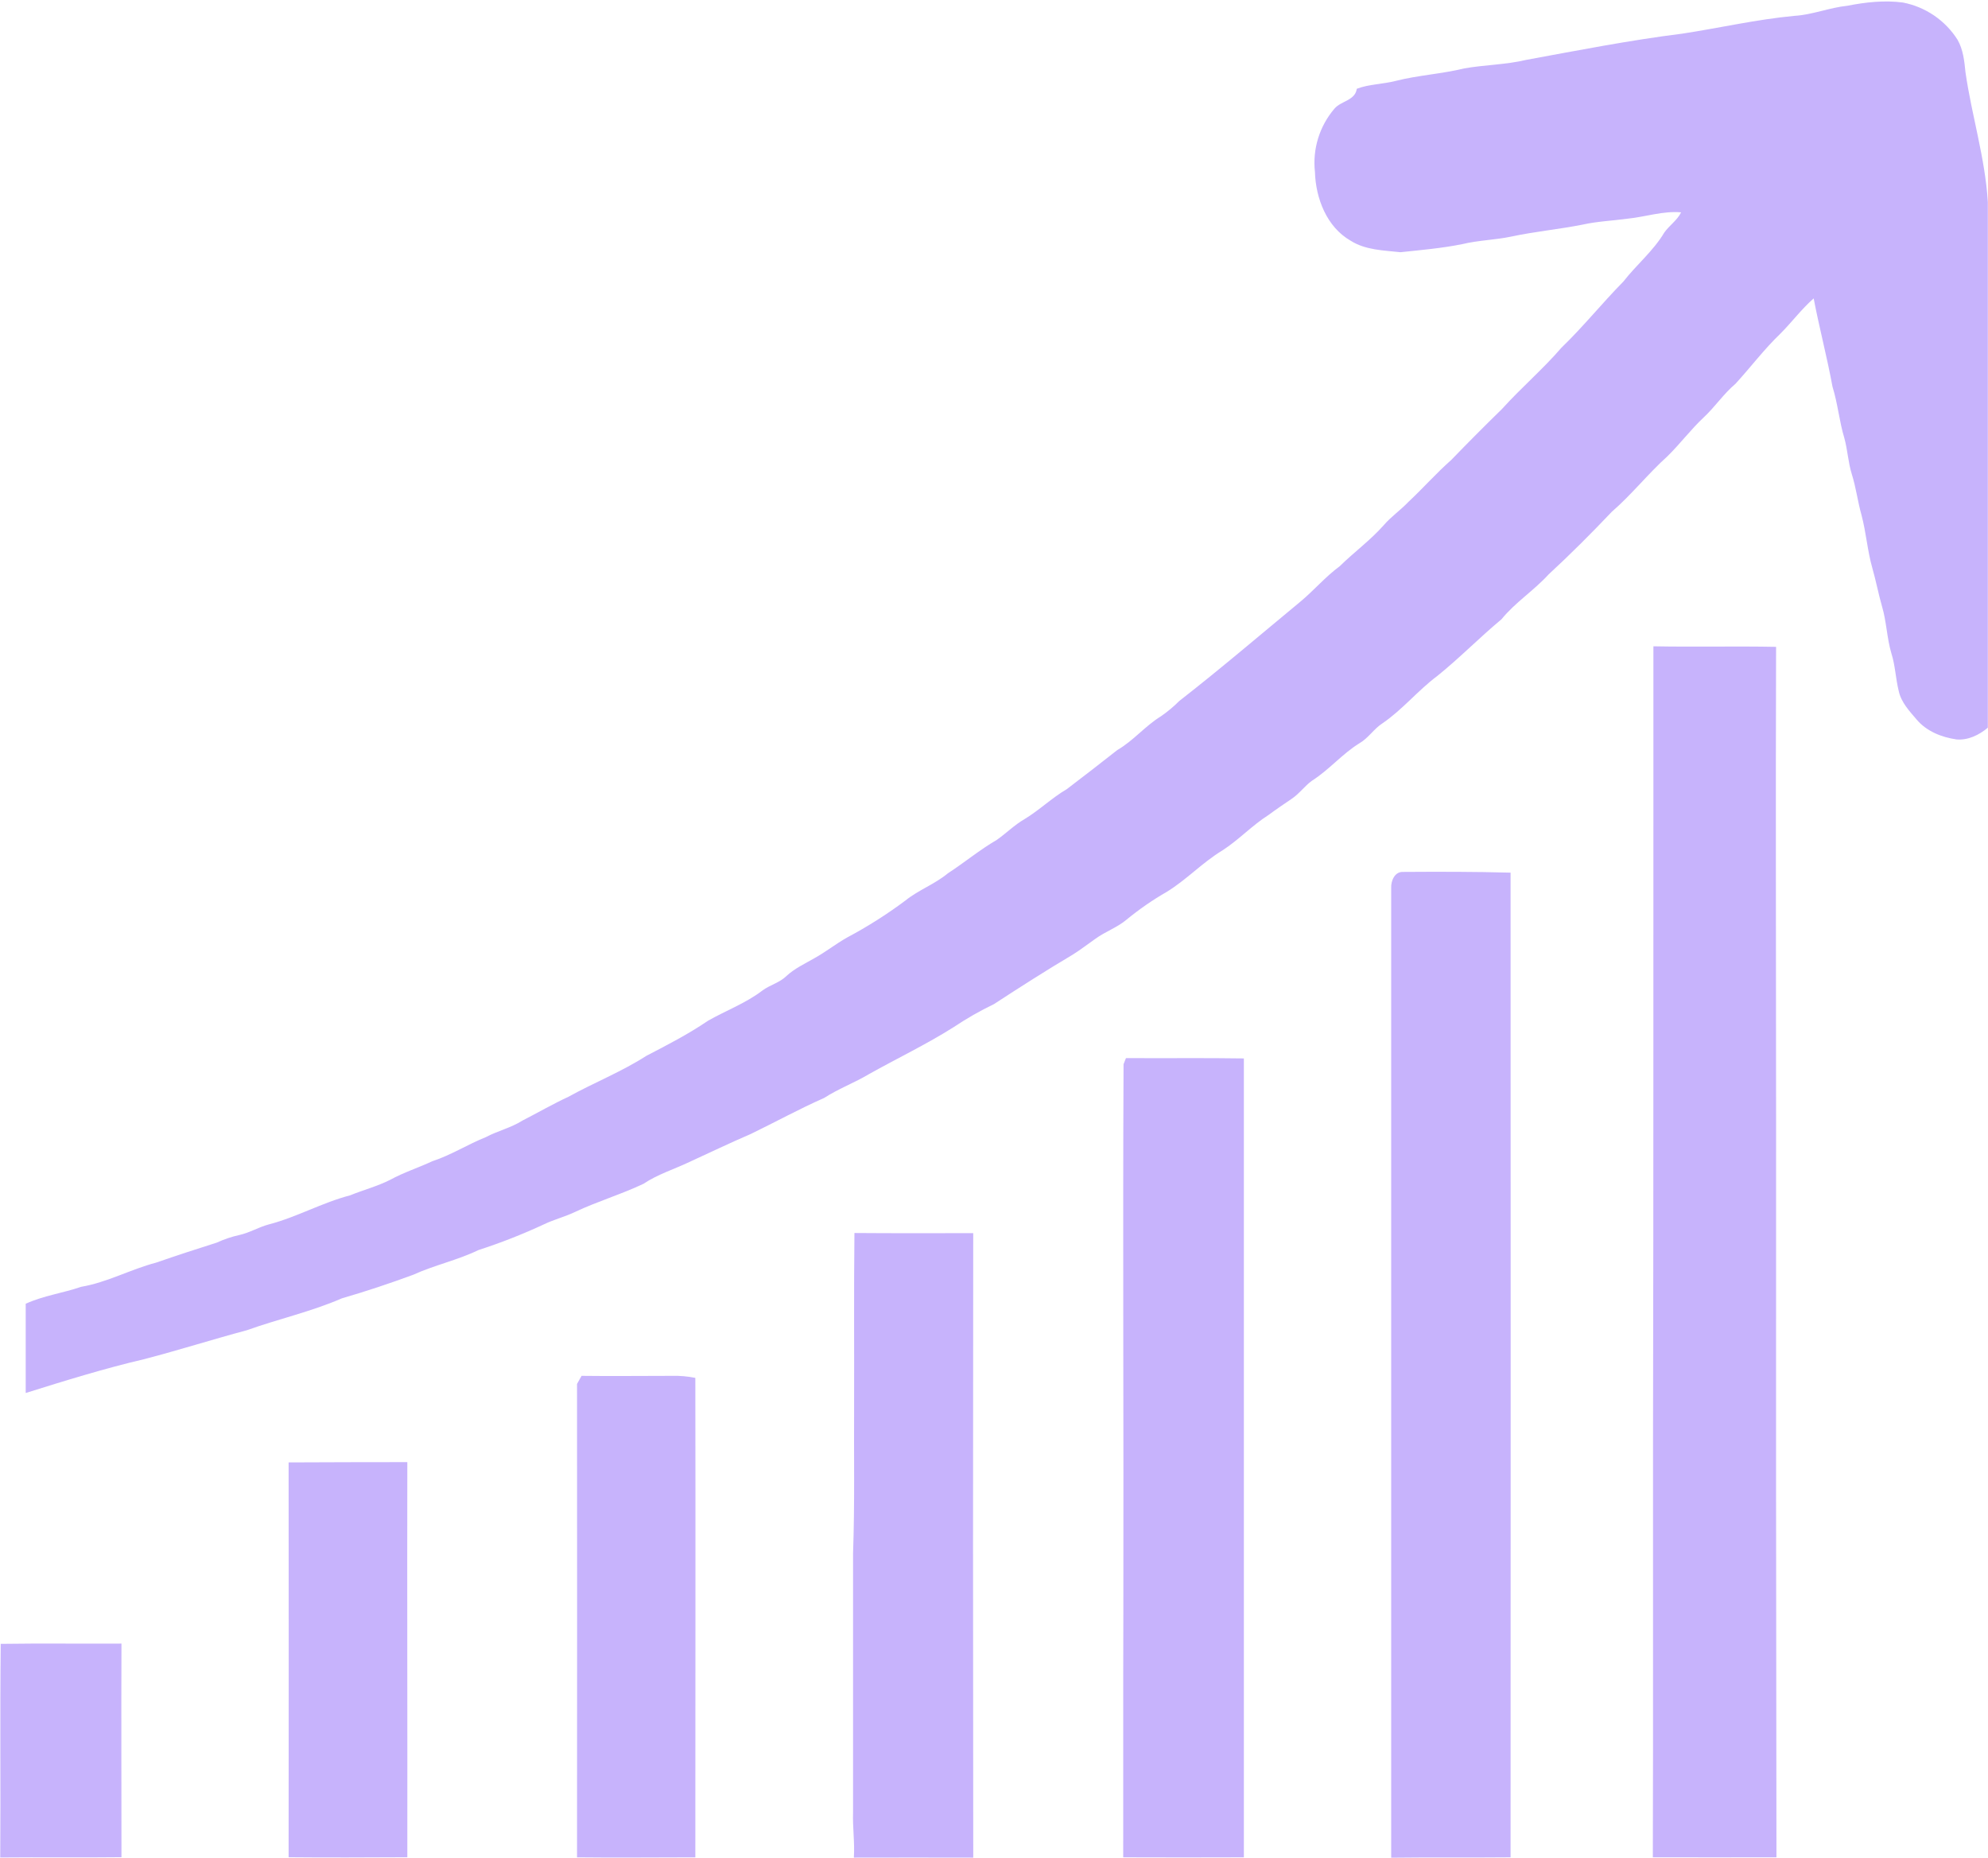
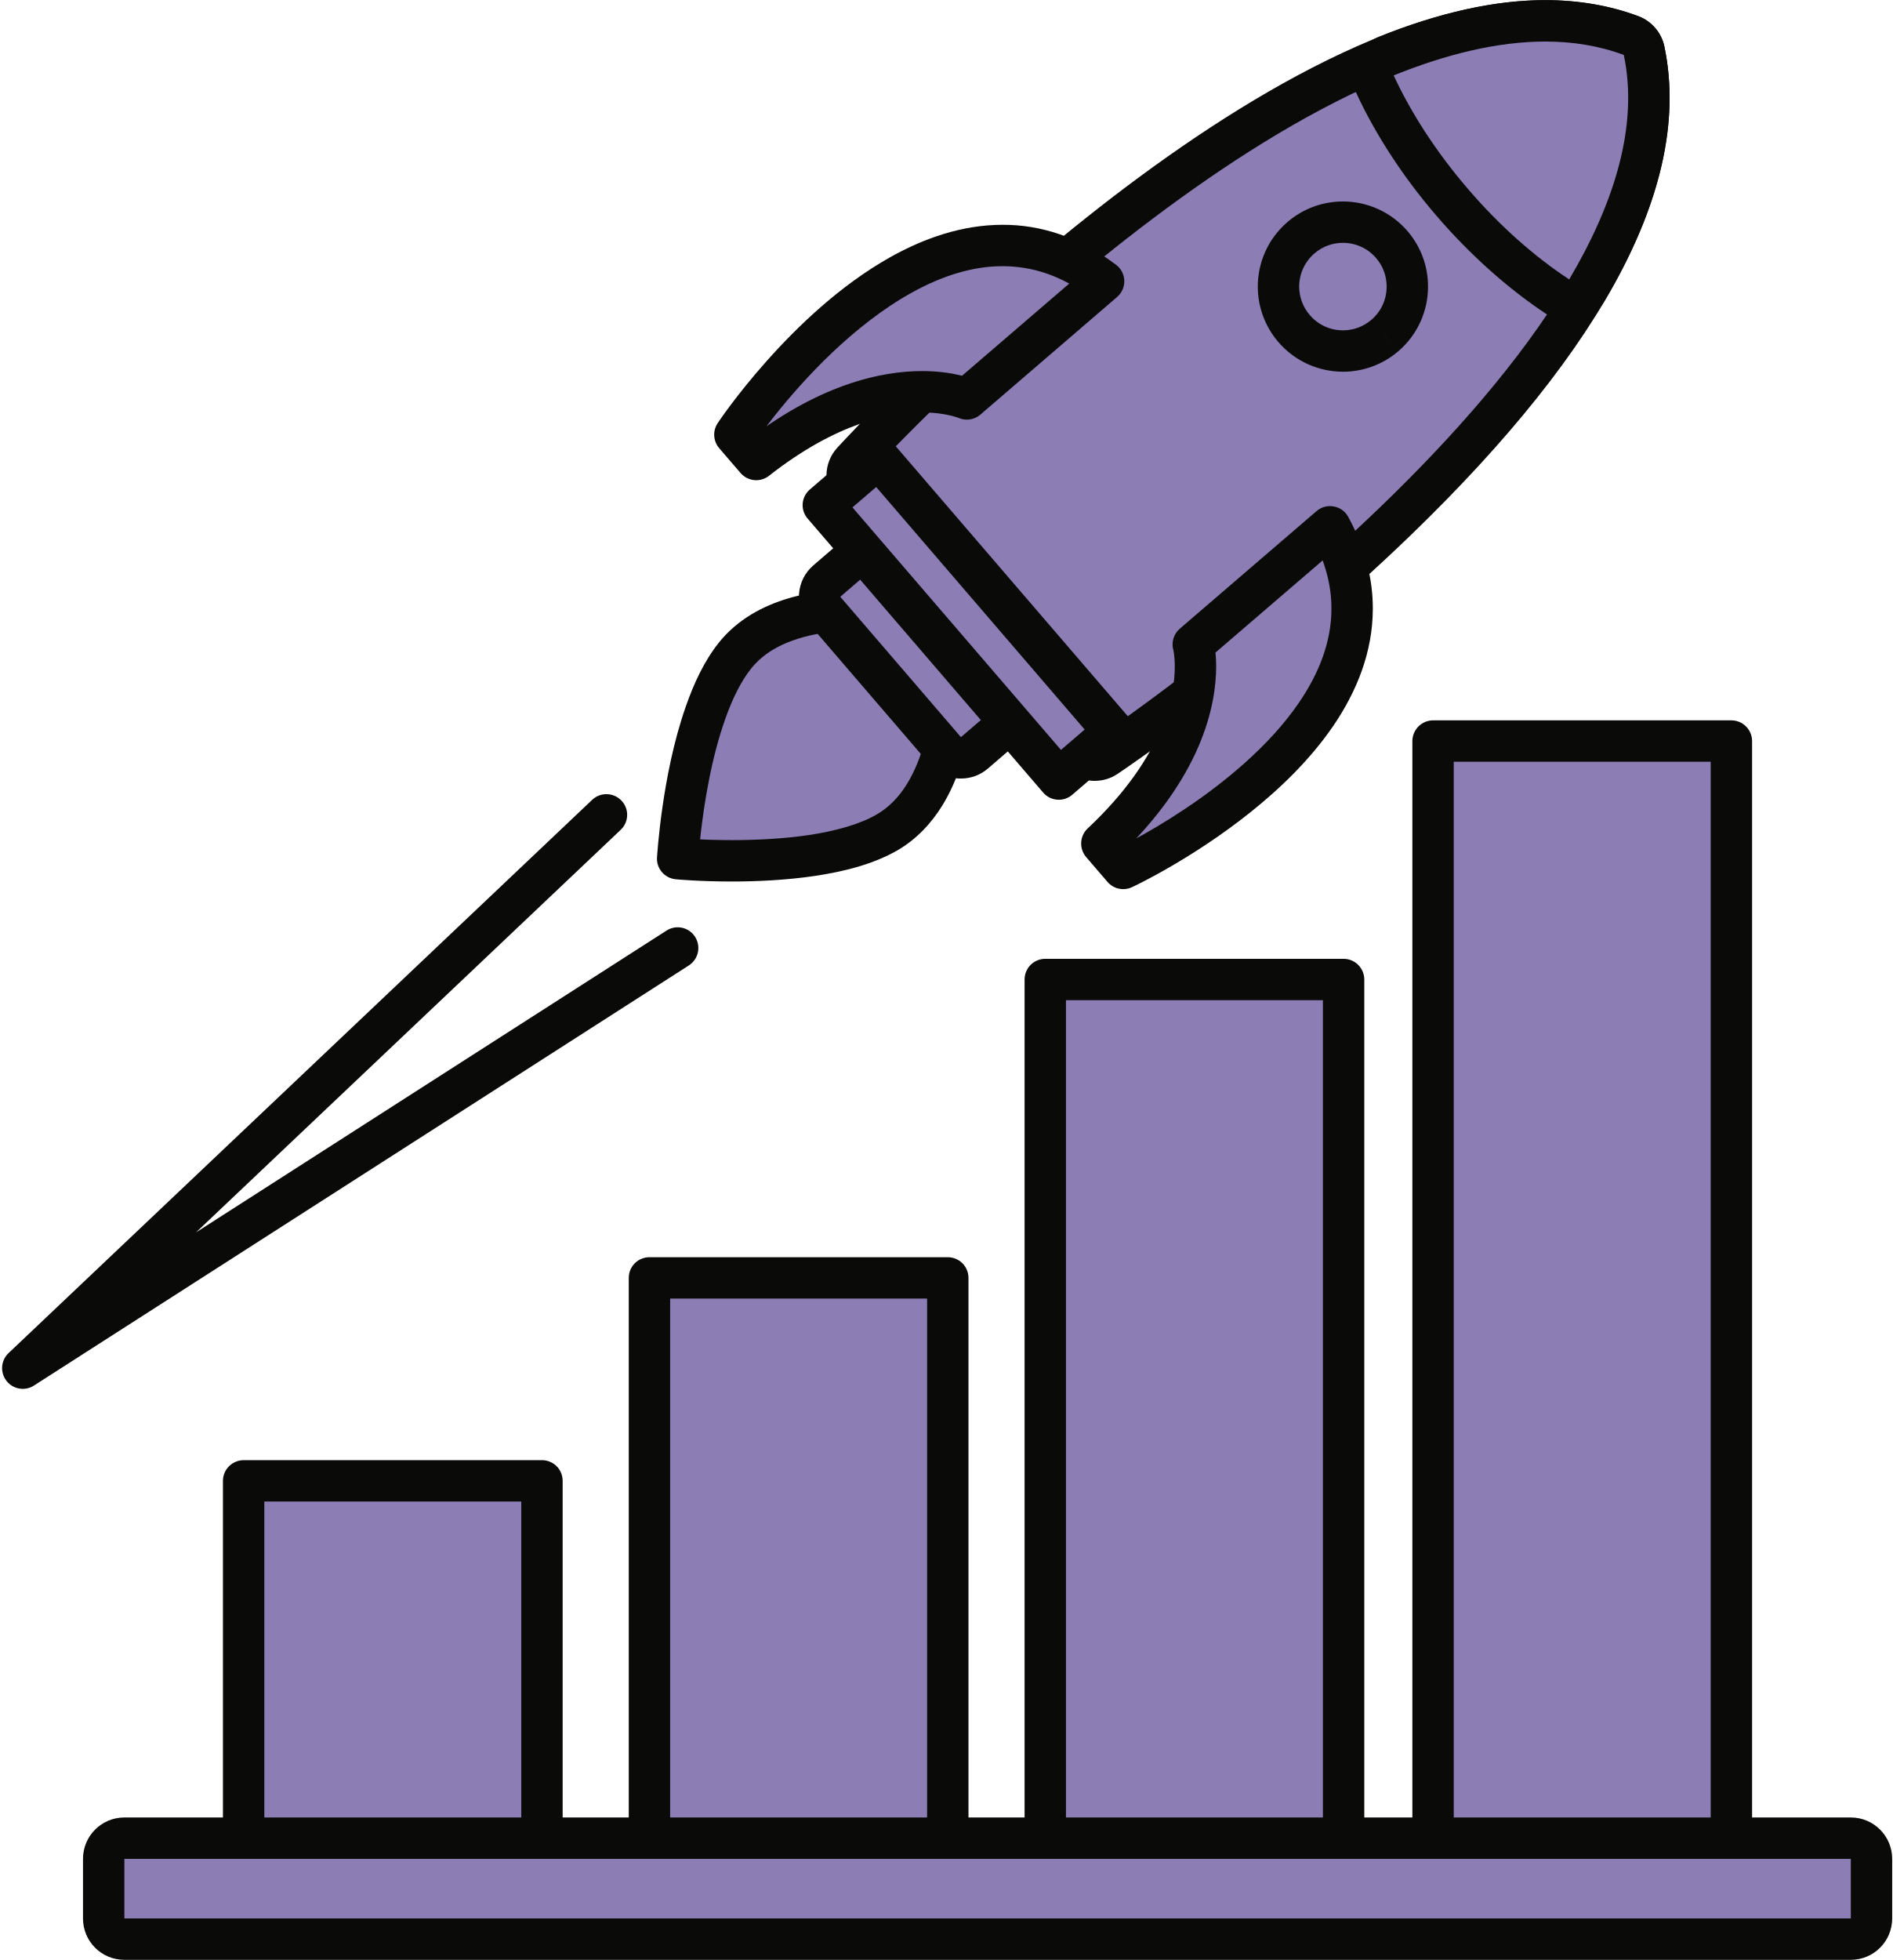
- <svg xmlns="http://www.w3.org/2000/svg" data-name="Layer 1" fill="#000000" height="767.9" preserveAspectRatio="xMidYMid meet" version="1" viewBox="-0.1 -0.6 821.9 767.9" width="821.9" zoomAndPan="magnify">
-   <g fill="#c7b3fc" id="change1_1">
-     <path d="M1014.74,188.81c-0.46-4.58-.94-9.32-3.27-13.4A34.48,34.48,0,0,0,988.85,160c-7.65-1-15.36-.15-22.88,1.33-7.47.77-14.52,3.74-22,4.19-15.61,1.46-30.89,5-46.38,7.36-21.66,2.7-43.08,6.91-64.55,10.85-8.38,2-17,2-25.5,3.5-9.38,2.3-19.09,2.81-28.45,5.19-5.29,1.36-10.88,1.28-16,3.23-0.66,4.87-6.48,5-9.21,8.19a34.42,34.42,0,0,0-8.09,26.23c0.32,10.9,4.89,22.74,14.73,28.37,6.16,3.92,13.62,4,20.62,4.77,8.56-.91,17.16-1.64,25.61-3.35,6.64-1.61,13.51-1.7,20.19-3.11,9.72-2.08,19.64-3,29.39-4.92,6.15-1.39,12.47-1.62,18.71-2.48,7.4-.74,14.62-3.28,22.14-2.62-1.65,3.34-4.89,5.39-7,8.41-4.52,7.59-11.48,13.26-16.87,20.19-8.77,8.9-16.61,18.68-25.62,27.36C840,311.61,831,319.27,823.13,328q-10.66,10.39-21,21.09c-6.21,5.47-11.68,11.71-17.74,17.36-3.23,3.4-7.15,6.07-10.21,9.65-5.51,6.21-12.26,11.12-18.17,16.92-5.92,4.35-10.66,10-16.32,14.69-16.6,13.73-33,27.76-50,41a53.66,53.66,0,0,1-7.61,6.34c-6.51,4-11.39,10.12-18,13.93q-10.37,8.17-20.88,16.16c-6.2,3.63-11.38,8.72-17.54,12.43-4.14,2.39-7.52,5.83-11.41,8.55-7.08,4.11-13.37,9.37-20.23,13.82-5.41,4.5-12.16,6.88-17.62,11.3a186.47,186.47,0,0,1-24,15.21c-4.67,2.63-8.89,6-13.56,8.58-3.93,2.27-8.13,4.2-11.5,7.3-2.79,2.79-6.78,3.7-9.92,6-6.88,5.28-15.09,8.29-22.57,12.55-8.08,5.51-16.81,10-25.48,14.5-10.24,6.58-21.61,11.06-32.25,16.94-6.46,3-12.67,6.59-19,9.83-4.73,3-10.24,4.24-15.15,6.85-7.49,3-14.36,7.42-22.07,9.93-5.75,2.7-11.84,4.62-17.43,7.69-5.31,2.69-11.11,4.19-16.61,6.43-11.55,3-22,9-33.55,12-4.19,1.11-7.94,3.44-12.18,4.38a45,45,0,0,0-9.32,3.14c-8.4,2.65-16.79,5.39-25.11,8.28-10.54,2.76-20.25,8.18-31,10-7.56,2.61-15.6,3.64-22.92,7,0,12.3,0,24.59,0,36.89,16.29-5.1,32.61-10.17,49.25-14.05,14.15-3.69,28.08-8.13,42.2-11.9,13-4.66,26.58-7.65,39.27-13.18,9.94-2.87,19.75-6.16,29.46-9.73,8.76-4,18.27-6,27-10.22A237.88,237.88,0,0,0,427.09,665c4.16-2,8.67-3.11,12.84-5.11,9.22-4.35,19.06-7.26,28.26-11.62,5.85-3.93,12.64-6,18.94-9,8.48-3.88,16.87-7.93,25.43-11.6,10.13-4.91,20-10.33,30.31-14.88,5.93-3.83,12.58-6.28,18.63-9.9,11.6-6.5,23.63-12.24,34.89-19.35A135.67,135.67,0,0,1,613.08,574c10.75-7,21.55-13.92,32.59-20.46,3.21-2,6.21-4.36,9.33-6.53,4.12-3,9.08-4.67,13-8a120.64,120.64,0,0,1,16.56-11.43c8.15-5,14.72-12.12,22.91-17.07,6.84-4.39,12.38-10.44,19.25-14.77,3.09-2.3,6.29-4.45,9.49-6.62s5.31-5.27,8.36-7.47c7.06-4.46,12.47-11.07,19.59-15.46,3.73-2.13,6-6,9.59-8.29,8.26-5.64,14.61-13.56,22.61-19.53,9.21-7.4,17.46-15.89,26.53-23.42,5.69-7,13.45-11.91,19.51-18.57,9-8.3,17.69-17,26.13-25.89,8.22-7.12,15-15.75,23.06-23,5.21-5.12,9.58-11,14.93-16,4.68-4.36,8.22-9.76,13.13-13.89,6.23-6.8,11.79-14.22,18.46-20.62,4.77-4.76,8.81-10.24,13.87-14.68,2.33,12.23,5.54,24.26,7.78,36.5,2.19,7,2.79,14.27,4.9,21.24,1.35,4.9,1.55,10,3.08,14.9,1.75,5.51,2.42,11.29,4,16.85,1.93,7.22,2.44,14.75,4.48,21.94,1.51,5.24,2.5,10.61,4,15.83,1.91,6.39,2,13.15,3.91,19.54,1.59,5,1.74,10.34,3,15.44,1,4.72,4.43,8.33,7.46,11.88,4.09,4.83,10.26,7.27,16.39,8.17,4.79,0.44,9.42-1.83,13-4.85V242.49C1022.89,224.28,1017.32,206.8,1014.74,188.81Z" transform="translate(-202.25 -159.56)" />
-     <path d="M936.44,621c0-64.89-.22-129.78,0-194.67-16.9-.33-33.81.1-50.72-0.23-0.06,109.3.08,218.6-.16,327.91-0.06,57.54.1,115.09-.08,172.64,17,0.07,34.07,0,51.11,0Q936.34,773.83,936.44,621Z" transform="translate(-202.25 -159.56)" />
-     <path d="M782.06,519.36c-3.34-.07-4.9,3.79-4.75,6.64q0,200.4,0,400.82c16.45-.21,32.91,0,49.36-0.16q0.09-203.5,0-407C811.78,519.25,796.92,519.26,782.06,519.36Z" transform="translate(-202.25 -159.56)" />
-     <path d="M667.66,596.31l-1,2.53c-0.35,75,.08,150.08-0.08,225.12-0.11,34.24,0,68.47-.06,102.7q24.93,0.09,49.88,0,0-165.11,0-330.21C700.14,596.19,683.9,596.43,667.66,596.31Z" transform="translate(-202.25 -159.56)" />
-     <path d="M604.51,668.67c-16.37,0-32.75.08-49.11-.06-0.27,23.8-.06,47.61-0.14,71.41-0.13,20.32.3,40.65-.43,61q0,53.51,0,107c-0.22,6.25.74,12.49,0.33,18.76,16.45-.08,32.91,0,49.36,0Q604.35,797.67,604.51,668.67Z" transform="translate(-202.25 -159.56)" />
-     <path d="M480,727.65c-12.47,0-24.94.16-37.41,0-0.64,1.11-1.26,2.22-1.88,3.35q0.06,97.83,0,195.67c16.3,0.19,32.61,0,48.91,0,0-66.06.12-132.12,0-198.18A42.94,42.94,0,0,0,480,727.65Z" transform="translate(-202.25 -159.56)" />
-     <path d="M321.47,763.43q0.09,81.6,0,163.2c16.36,0.17,32.72.06,49.08,0,0.07-54.44-.11-108.88,0-163.32C354.2,763.28,337.83,763.39,321.47,763.43Z" transform="translate(-202.25 -159.56)" />
-     <path d="M202.45,838.43c-0.34,29.43,0,58.87-.2,88.3,16.7-.16,33.41.07,50.12-0.12,0-29.43-.12-58.86,0-88.29C235.76,838.42,219.1,838.18,202.45,838.43Z" transform="translate(-202.25 -159.56)" />
+ <svg xmlns="http://www.w3.org/2000/svg" fill="#000000" height="236.8" preserveAspectRatio="xMidYMid meet" version="1.1" viewBox="99.4 94.2 228.7 236.8" width="228.7" zoomAndPan="magnify">
+   <g id="surface1">
+     <g id="change1_1">
+       <path d="m164.89 273.11h-36.04v45.67h36.04v-45.67" fill="#8c7eb4" />
+     </g>
+     <g id="change2_1">
+       <path d="m164.89 273.11v-2.5h-36.04c-0.66 0-1.31 0.27-1.77 0.73-0.47 0.46-0.74 1.11-0.74 1.77v45.67c0 0.66 0.27 1.3 0.74 1.77 0.46 0.46 1.11 0.73 1.77 0.73h36.04c0.66 0 1.31-0.27 1.77-0.73 0.47-0.47 0.73-1.11 0.73-1.77v-45.67c0-0.66-0.26-1.31-0.73-1.77-0.46-0.46-1.11-0.73-1.77-0.73v2.5h-2.5v43.17h-31.05v-40.67h33.55v-2.5h-2.5 2.5" fill="#0a0a09" />
+     </g>
+     <g id="change1_2">
+       <path d="m213.93 248.59h-36.05v70.19h36.05v-70.19" fill="#8c7eb4" />
+     </g>
+     <g id="change2_2">
+       <path d="m213.93 248.59v-2.5h-36.05c-0.66 0-1.31 0.27-1.77 0.73-0.47 0.47-0.73 1.11-0.73 1.77v70.19c0 0.66 0.26 1.3 0.73 1.77 0.46 0.46 1.11 0.73 1.77 0.73h36.05c0.66 0 1.3-0.27 1.77-0.73 0.46-0.47 0.73-1.11 0.73-1.77v-70.19c0-0.66-0.27-1.3-0.73-1.77-0.47-0.46-1.11-0.73-1.77-0.73v2.5h-2.5v67.69h-31.05v-65.19h33.55v-2.5h-2.5 2.5" fill="#0a0a09" />
+     </g>
+     <g id="change1_3">
+       <path d="m308.62 183.73h-36.05v135.05h36.05v-135.05" fill="#8c7eb4" />
+     </g>
+     <g id="change2_3">
+       <path d="m308.62 183.73v-2.5h-36.05c-0.66 0-1.3 0.27-1.77 0.74-0.46 0.46-0.73 1.11-0.73 1.76v135.05c0 0.66 0.27 1.3 0.73 1.77 0.47 0.46 1.11 0.73 1.77 0.73h36.05c0.66 0 1.31-0.27 1.77-0.73 0.47-0.47 0.73-1.11 0.73-1.77v-135.05c0-0.65-0.26-1.3-0.73-1.76-0.46-0.47-1.11-0.74-1.77-0.74v2.5h-2.5v132.55h-31.05v-130.05h33.55v-2.5h-2.5 2.5" fill="#0a0a09" />
+     </g>
+     <g id="change1_4">
+       <path d="m261.76 212.54h-36.05v106.24h36.05v-106.24" fill="#8c7eb4" />
+     </g>
+     <g id="change2_4">
+       <path d="m261.76 212.54v-2.5h-36.05c-0.66 0-1.3 0.26-1.77 0.73s-0.73 1.11-0.73 1.77v106.24c0 0.66 0.26 1.3 0.73 1.77 0.47 0.46 1.11 0.73 1.77 0.73h36.05c0.65 0 1.3-0.27 1.76-0.73 0.47-0.47 0.74-1.11 0.74-1.77v-106.24c0-0.66-0.27-1.3-0.74-1.77-0.46-0.47-1.11-0.73-1.76-0.73v2.5h-2.5v103.74h-31.05v-101.24h33.55v-2.5h-2.5 2.5" fill="#0a0a09" />
+     </g>
+     <g id="change1_5">
+       <path d="m114.43 328.48c-1.38 0-2.5-1.11-2.5-2.5v-7.2c0-1.39 1.12-2.5 2.5-2.5h208.62c1.38 0 2.5 1.11 2.5 2.5v7.2c0 1.39-1.12 2.5-2.5 2.5h-208.62" fill="#8c7eb4" />
+     </g>
+     <g id="change2_5">
+       <path d="m323.05 313.78h-208.62c-2.77 0-5 2.24-5 5v7.2c0 2.77 2.23 5 5 5h208.62c2.76 0 5-2.23 5-5v-7.2c0-2.76-2.24-5-5-5zm0 5v7.2h-208.62v-7.2h208.62" fill="#0a0a09" />
+     </g>
+     <g id="change1_6">
+       <path d="m214.62 176.57l-3.6-4.19-3.6-4.18s-13.28-2.22-19.21 5.22c-5.94 7.44-6.92 24.52-6.92 24.52s17.05 1.59 25.28-3.16c8.24-4.75 8.05-18.21 8.05-18.21" fill="#8c7eb4" />
+     </g>
+     <g id="change2_6">
+       <path d="m214.62 176.57l1.9-1.63-3.6-4.19-3.6-4.18c-0.39-0.45-0.91-0.75-1.49-0.84-0.1-0.02-2.06-0.34-4.88-0.34-2.37 0-5.34 0.22-8.35 1.12-1.5 0.45-3.01 1.07-4.44 1.94s-2.78 1.99-3.91 3.41c-1.75 2.2-3 4.89-3.98 7.7-1.48 4.22-2.33 8.73-2.83 12.23-0.5 3.49-0.64 5.96-0.65 6.01-0.08 1.34 0.93 2.51 2.27 2.63 0.05 0.01 2.85 0.27 6.77 0.27 2.94 0 6.49-0.15 10.02-0.67 3.54-0.53 7.05-1.41 9.97-3.08 2.4-1.39 4.17-3.36 5.46-5.45 1.93-3.16 2.85-6.61 3.33-9.41 0.48-2.79 0.51-4.93 0.51-5.45v-0.03l-1.41-0.02 1.41 0.02-1.41-0.02 1.41 0.02c0.01-0.62-0.2-1.2-0.6-1.67l-1.9 1.63-2.5-0.05v0.12c0 0.42-0.05 3.65-0.99 7.14-0.47 1.74-1.15 3.54-2.11 5.1s-2.16 2.85-3.7 3.73c-2.02 1.18-5.02 2.01-8.2 2.48s-6.53 0.61-9.29 0.61c-1.85 0-3.44-0.06-4.56-0.13-0.56-0.03-1-0.06-1.31-0.08-0.15-0.01-0.26-0.02-0.34-0.03h-0.08l-0.02-0.01-0.23 2.49 2.5 0.15v-0.04c0.02-0.43 0.31-4.67 1.28-9.59 0.48-2.46 1.14-5.09 2-7.48 0.84-2.39 1.91-4.53 3.09-6 0.73-0.91 1.6-1.65 2.6-2.26 1.49-0.9 3.26-1.5 5.05-1.86 1.8-0.36 3.61-0.47 5.14-0.47 1.21 0 2.25 0.07 2.98 0.14 0.36 0.04 0.64 0.07 0.83 0.09 0.09 0.02 0.16 0.03 0.2 0.03l0.05 0.01h0.01l0.15-0.96-0.16 0.96h0.01l0.15-0.96-0.16 0.96 0.41-2.46-1.89 1.62 3.59 4.19 3.6 4.19 1.9-1.63-2.5-0.05 2.5 0.05" fill="#0a0a09" />
+     </g>
+     <g id="change1_7">
+       <path d="m215.34 185.75c-0.67-0.05-1.28-0.36-1.72-0.86l-14.58-16.96c-0.9-1.04-0.78-2.62 0.27-3.52l5.58-4.8c0.46-0.4 1.04-0.61 1.63-0.61l0.19 0.01c0.66 0.05 1.27 0.36 1.71 0.86l14.58 16.96c0.9 1.05 0.78 2.63-0.27 3.53l-5.58 4.8c-0.45 0.39-1.03 0.6-1.63 0.6l-0.18-0.01" fill="#8c7eb4" />
+     </g>
+     <g id="change2_7">
+       <path d="m206.52 156.5c-1.19 0-2.35 0.43-3.26 1.21l-5.58 4.8c-2.09 1.8-2.33 4.96-0.53 7.05l14.58 16.96c0.87 1 2.09 1.62 3.41 1.73 0.13 0 0.25 0.01 0.38 0.01 1.19 0 2.35-0.42 3.26-1.21l5.58-4.8c2.09-1.8 2.33-4.95 0.53-7.05l-14.58-16.96c-0.86-1.01-2.09-1.63-3.42-1.72-0.12-0.01-0.25-0.02-0.37-0.02zm0 5l14.58 16.96-5.58 4.8-14.58-16.96 5.58-4.8" fill="#0a0a09" />
+     </g>
+     <g id="change1_8">
+       <path d="m231.68 186.04c-0.71 0-1.41-0.3-1.9-0.87l-27.4-31.88c-0.83-0.95-0.81-2.38 0.05-3.31 1.99-2.18 49.18-53.265 83.69-53.265 3.72 0 7.21 0.597 10.38 1.781 0.8 0.301 1.39 0.988 1.57 1.824 7.57 36.12-62.03 83.3-65 85.3-0.43 0.28-0.91 0.42-1.39 0.42" fill="#8c7eb4" />
+     </g>
+     <g id="change2_8">
+       <path d="m286.12 94.215c-35.6 0-83.51 51.865-85.54 54.075-1.71 1.86-1.75 4.71-0.1 6.64l27.41 31.87c0.98 1.14 2.38 1.74 3.79 1.74 0.96 0 1.93-0.27 2.78-0.85 0.74-0.49 18.38-12.39 35.4-28.82 23.75-22.93 34.07-42.8 30.66-59.058-0.36-1.679-1.54-3.058-3.15-3.66-3.44-1.285-7.23-1.937-11.25-1.937zm0 5c3.32 0 6.52 0.508 9.5 1.625 7.31 34.88-63.94 82.7-63.94 82.7l-13.7-15.93-13.71-15.95s48.05-52.445 81.85-52.445" fill="#0a0a09" />
+     </g>
+     <g id="change1_9">
+       <path d="m289.02 130.46c-0.49 0-0.97-0.14-1.38-0.41-4.47-2.95-8.88-6.89-12.75-11.39-3.86-4.5-7.09-9.44-9.34-14.3-0.29-0.62-0.31-1.34-0.06-1.97 0.25-0.64 0.75-1.14 1.39-1.4 7.02-2.838 13.5-4.271 19.25-4.271 3.72 0 7.21 0.597 10.37 1.777 0.8 0.301 1.39 0.988 1.57 1.824 1.77 8.45-0.55 18.18-6.91 28.91-0.34 0.59-0.92 1.02-1.58 1.17-0.19 0.04-0.38 0.06-0.56 0.06" fill="#8c7eb4" />
+     </g>
+     <g id="change2_9">
+       <path d="m286.13 94.219c-6.08 0-12.87 1.496-20.19 4.453-1.27 0.516-2.27 1.528-2.78 2.798-0.5 1.27-0.46 2.69 0.12 3.94 2.34 5.07 5.7 10.21 9.72 14.88s8.6 8.77 13.26 11.85c0.83 0.54 1.79 0.82 2.76 0.82 0.37 0 0.75-0.04 1.12-0.12 1.33-0.31 2.48-1.15 3.18-2.33 6.68-11.29 9.1-21.62 7.2-30.698-0.36-1.679-1.54-3.058-3.15-3.66-3.44-1.285-7.23-1.933-11.24-1.933zm0 5c3.32 0 6.51 0.508 9.49 1.621 1.8 8.56-1.15 17.9-6.6 27.12-4.16-2.74-8.37-6.43-12.23-10.93-3.86-4.49-6.89-9.21-8.98-13.72 6.32-2.55 12.53-4.091 18.32-4.091" fill="#0a0a09" />
+     </g>
+     <g id="change1_10">
+       <path d="m227.34 188.32l-28.45-33.09 6.66-5.72 28.45 33.1-6.66 5.71" fill="#8c7eb4" />
+     </g>
+     <g id="change2_10">
+       <path d="m227.34 188.32l1.9-1.62-26.83-31.2 2.87-2.46 25.19 29.3-4.76 4.09 1.63 1.89 1.9-1.62-1.9 1.62 1.63 1.9 6.65-5.72c0.51-0.44 0.82-1.04 0.87-1.71s-0.16-1.31-0.6-1.82l-28.45-33.09c-0.9-1.04-2.48-1.17-3.53-0.26l-6.65 5.72c-1.05 0.9-1.17 2.48-0.26 3.52l28.45 33.09c0.9 1.05 2.48 1.17 3.52 0.27l-1.63-1.9" fill="#0a0a09" />
+     </g>
+     <g id="change1_11">
+       <path d="m266.76 134.73c-3.26 2.8-8.18 2.43-10.98-0.83s-2.43-8.18 0.83-10.98 8.17-2.44 10.98 0.83c2.8 3.26 2.43 8.18-0.83 10.98" fill="#8c7eb4" />
+     </g>
+     <g id="change2_11">
+       <path d="m266.76 134.73l-1.63-1.9c-1.01 0.86-2.22 1.28-3.44 1.28-1.5 0-2.97-0.62-4.01-1.84-0.87-1.01-1.28-2.22-1.29-3.44 0.01-1.5 0.63-2.96 1.84-4.01 1.01-0.87 2.22-1.28 3.45-1.28 1.5 0 2.96 0.62 4.01 1.84 0.86 1 1.27 2.21 1.27 3.44 0 1.5-0.61 2.96-1.83 4.01l3.26 3.79c2.36-2.03 3.58-4.92 3.57-7.8 0.01-2.37-0.82-4.77-2.48-6.7-2.03-2.36-4.92-3.58-7.8-3.58-2.37 0-4.77 0.82-6.7 2.48-2.37 2.03-3.59 4.92-3.59 7.81 0 2.37 0.83 4.77 2.49 6.7 2.03 2.36 4.92 3.58 7.81 3.58 2.36 0 4.76-0.82 6.7-2.49l-1.63-1.89" fill="#0a0a09" />
+     </g>
+     <g id="change1_12">
+       <path d="m232.76 128.19l-16.53 14.21s-10.29-4.59-25.44 7.32l-2.59-3.01s23.1-34.8 44.56-18.52" fill="#8c7eb4" />
+     </g>
+     <g id="change2_12">
+       <path d="m232.76 128.19l-1.63-1.9-16.53 14.21 1.63 1.9 1.02-2.28c-0.25-0.11-2.55-1.09-6.43-1.09-2.51 0-5.68 0.42-9.33 1.72s-7.78 3.49-12.25 7l1.55 1.97 1.89-1.63-2.58-3.01-1.9 1.63 2.09 1.38c0.17-0.26 3.95-5.85 9.65-11.27 2.85-2.7 6.17-5.36 9.7-7.3 3.53-1.95 7.24-3.17 10.91-3.16 3.5 0.01 7.01 1.04 10.7 3.82l1.51-1.99-1.63-1.9 1.63 1.9 1.51-1.99c-4.45-3.39-9.18-4.86-13.72-4.84-4.86 0-9.43 1.6-13.52 3.88-6.14 3.44-11.3 8.44-14.99 12.58-3.68 4.14-5.88 7.44-5.92 7.51-0.62 0.93-0.54 2.16 0.18 3.01l2.59 3.01c0.87 1.01 2.39 1.16 3.44 0.33 4.09-3.21 7.73-5.11 10.84-6.22s5.69-1.43 7.65-1.43c1.52 0 2.68 0.19 3.43 0.37 0.37 0.09 0.64 0.17 0.81 0.23l0.16 0.06 0.02 0.01 0.51-1.22-0.54 1.2 0.03 0.02 0.51-1.22-0.54 1.2c0.88 0.4 1.92 0.25 2.65-0.38l16.53-14.22c0.57-0.49 0.89-1.21 0.87-1.97-0.03-0.76-0.38-1.46-0.99-1.91l-1.51 1.99" fill="#0a0a09" />
+     </g>
+     <g id="change1_13">
+       <path d="m260.12 157.84l-16.53 14.21s3 10.87-11.04 24.06l2.58 3.01s37.87-17.62 24.99-41.28" fill="#8c7eb4" />
+     </g>
+     <g id="change2_13">
+       <path d="m260.12 157.84l-1.63-1.89-16.53 14.21c-0.73 0.63-1.03 1.63-0.78 2.56l1.62-0.45-1.62 0.43v0.02l1.62-0.45-1.62 0.43 0.15-0.04-0.15 0.03v0.01l0.15-0.04-0.15 0.03c0.01 0.04 0.18 0.77 0.18 2.05 0 1.71-0.31 4.38-1.76 7.73-1.46 3.35-4.06 7.41-8.77 11.82-0.97 0.92-1.05 2.44-0.18 3.46l2.58 3c0.73 0.85 1.94 1.11 2.95 0.64 0.11-0.05 7.16-3.33 14.34-9.07 3.59-2.87 7.22-6.36 10.02-10.46 2.78-4.09 4.75-8.86 4.75-14.13 0.01-3.57-0.92-7.32-2.97-11.08-0.36-0.67-1-1.13-1.75-1.26-0.74-0.14-1.5 0.06-2.08 0.56l1.63 1.89-2.19 1.2c1.68 3.11 2.36 5.98 2.36 8.69 0 4-1.49 7.78-3.89 11.31-3.58 5.29-9.19 9.82-13.9 12.95-2.36 1.57-4.48 2.8-6.01 3.62-0.76 0.42-1.38 0.73-1.79 0.94-0.22 0.11-0.38 0.18-0.48 0.24l-0.11 0.05-0.03 0.01-0.01 0.01 1.06 2.26 1.89-1.63-2.58-3.01-1.89 1.63 1.71 1.83c5.14-4.83 8.19-9.46 9.93-13.48 1.74-4.01 2.17-7.41 2.17-9.72 0-1.97-0.31-3.17-0.36-3.35l-2.41 0.66 1.63 1.9 16.53-14.21-1.63-1.9-2.19 1.2 2.19-1.2" fill="#0a0a09" />
+     </g>
+     <g id="change2_14">
+       <path d="m170.96 190.83l-70.53 66.85c-0.934 0.89-1.039 2.34-0.24 3.36 0.79 1.01 2.23 1.26 3.31 0.56l79.14-50.76c1.16-0.75 1.5-2.29 0.75-3.46-0.74-1.16-2.29-1.5-3.45-0.75l-56.85 36.46 51.31-48.63c1.01-0.95 1.05-2.53 0.1-3.53s-2.54-1.05-3.54-0.1" fill="#0a0a09" />
+     </g>
  </g>
</svg>
